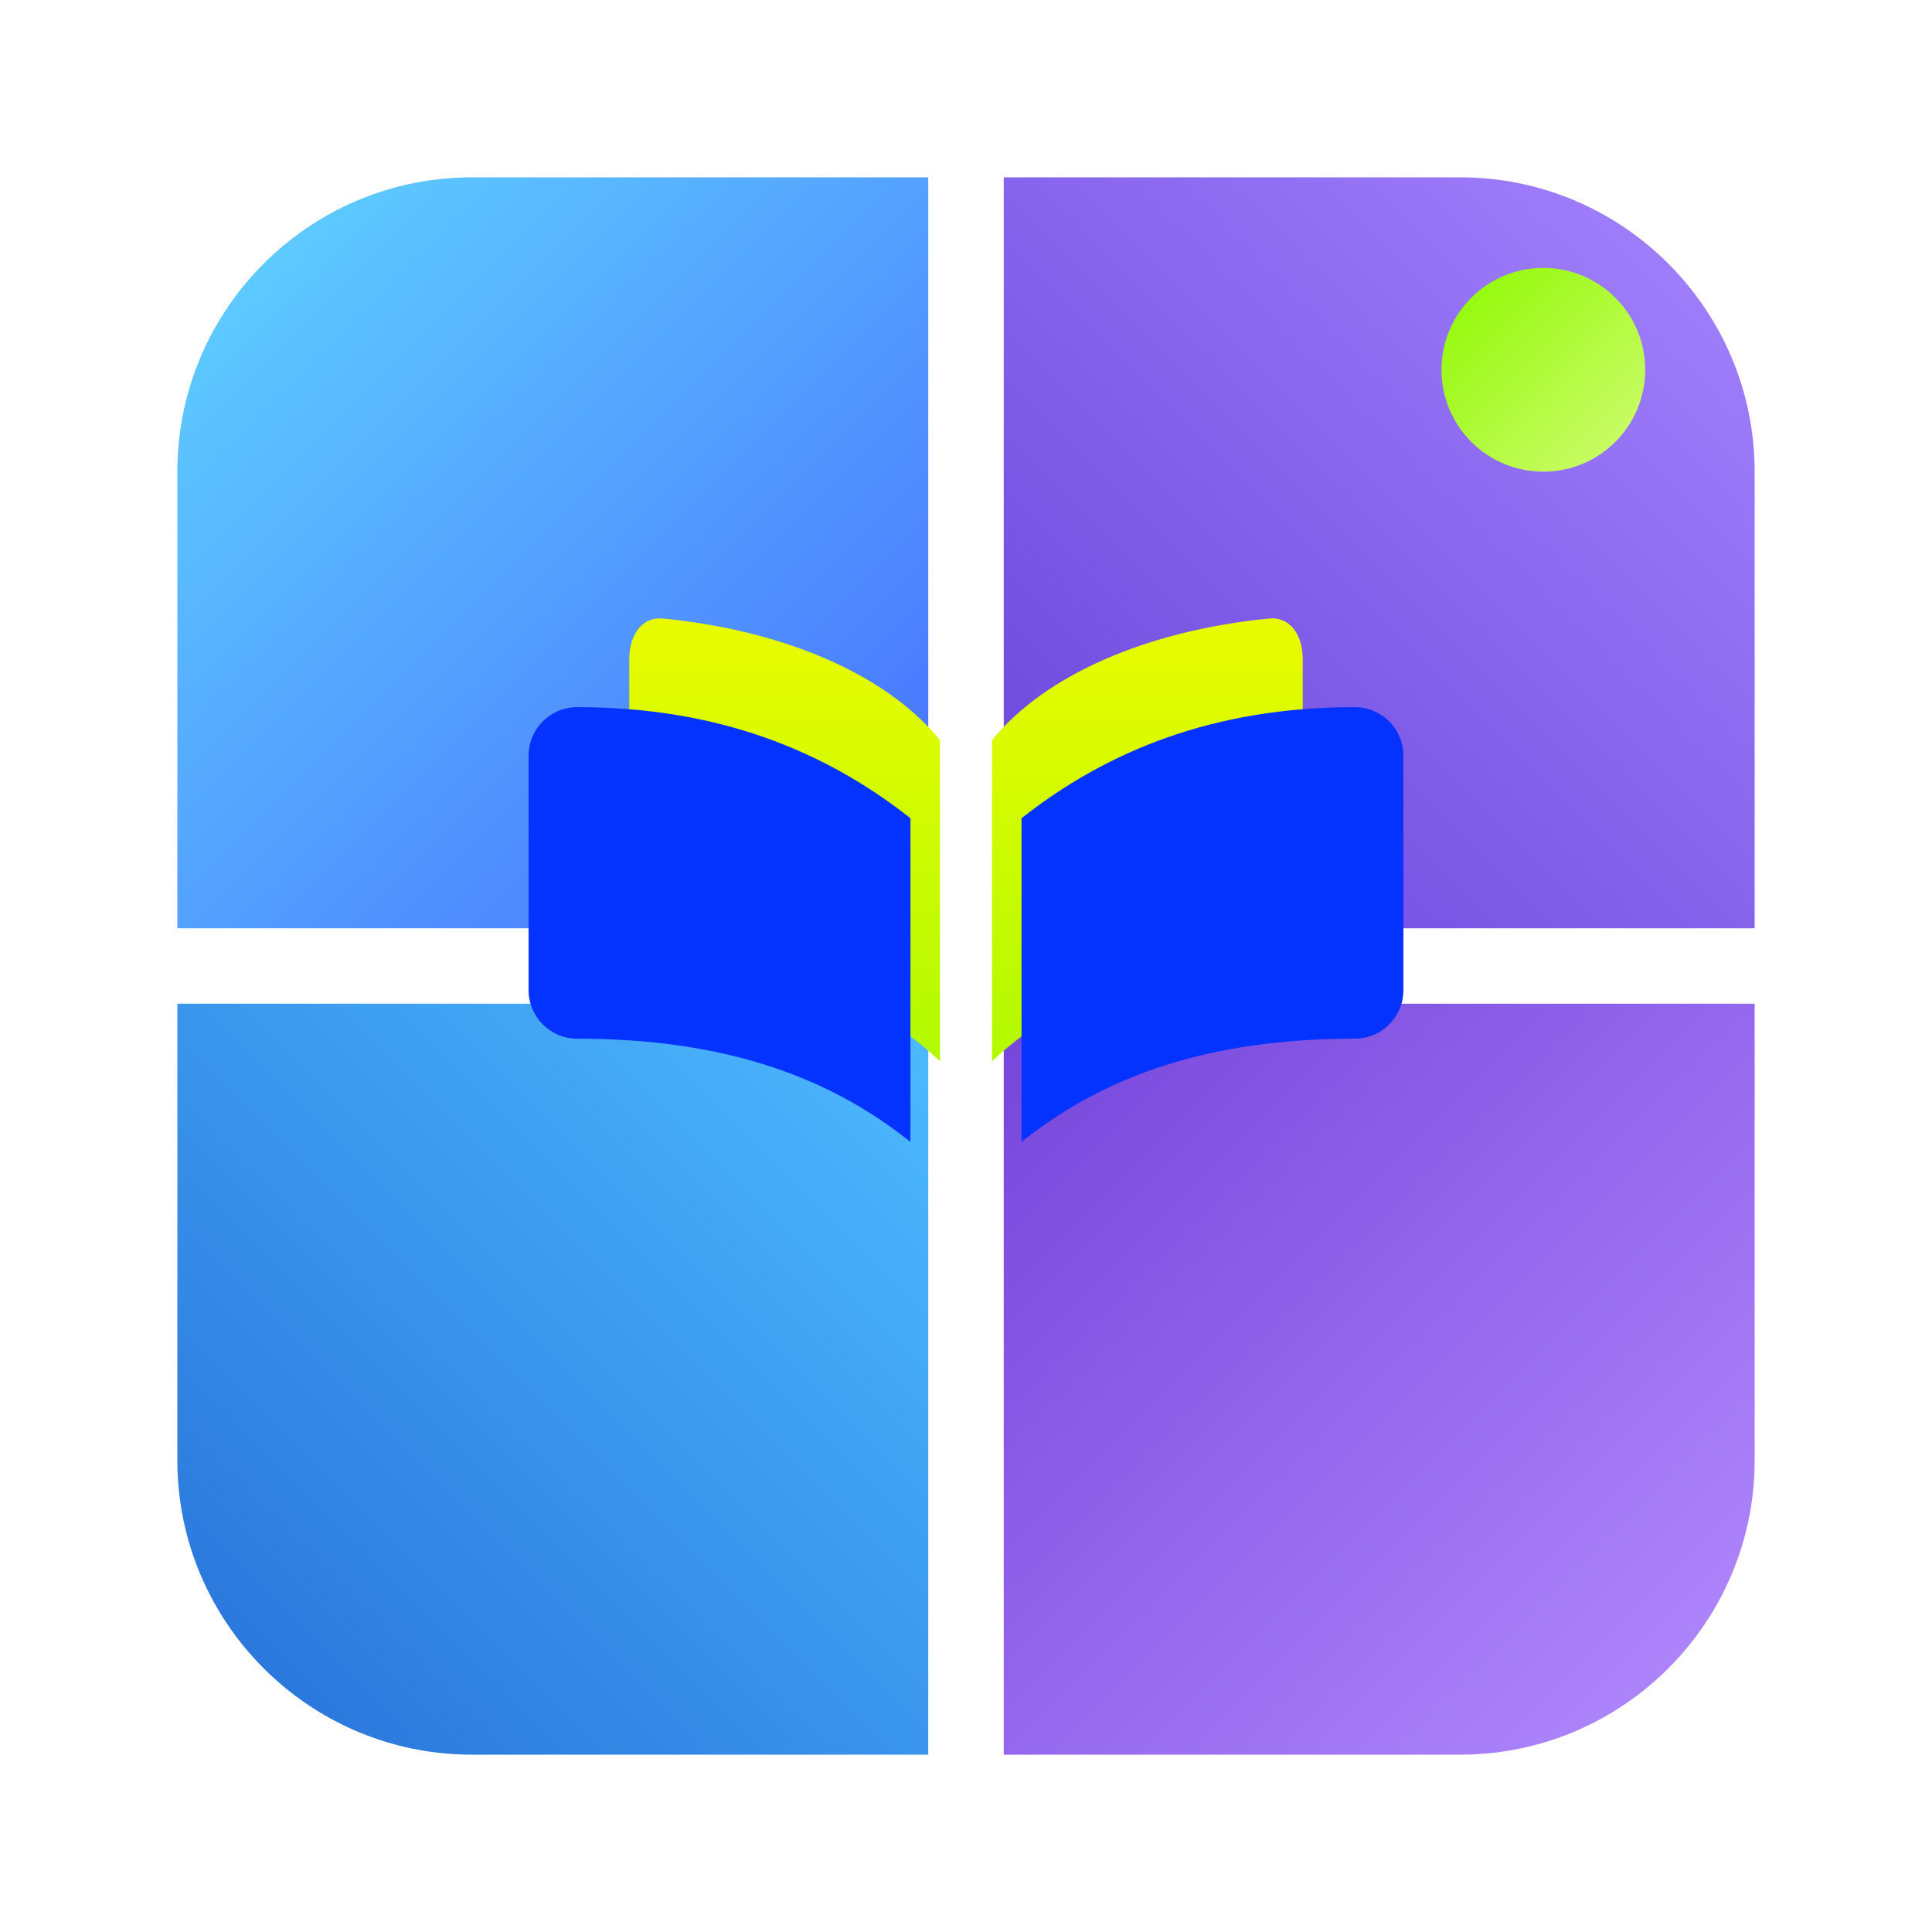
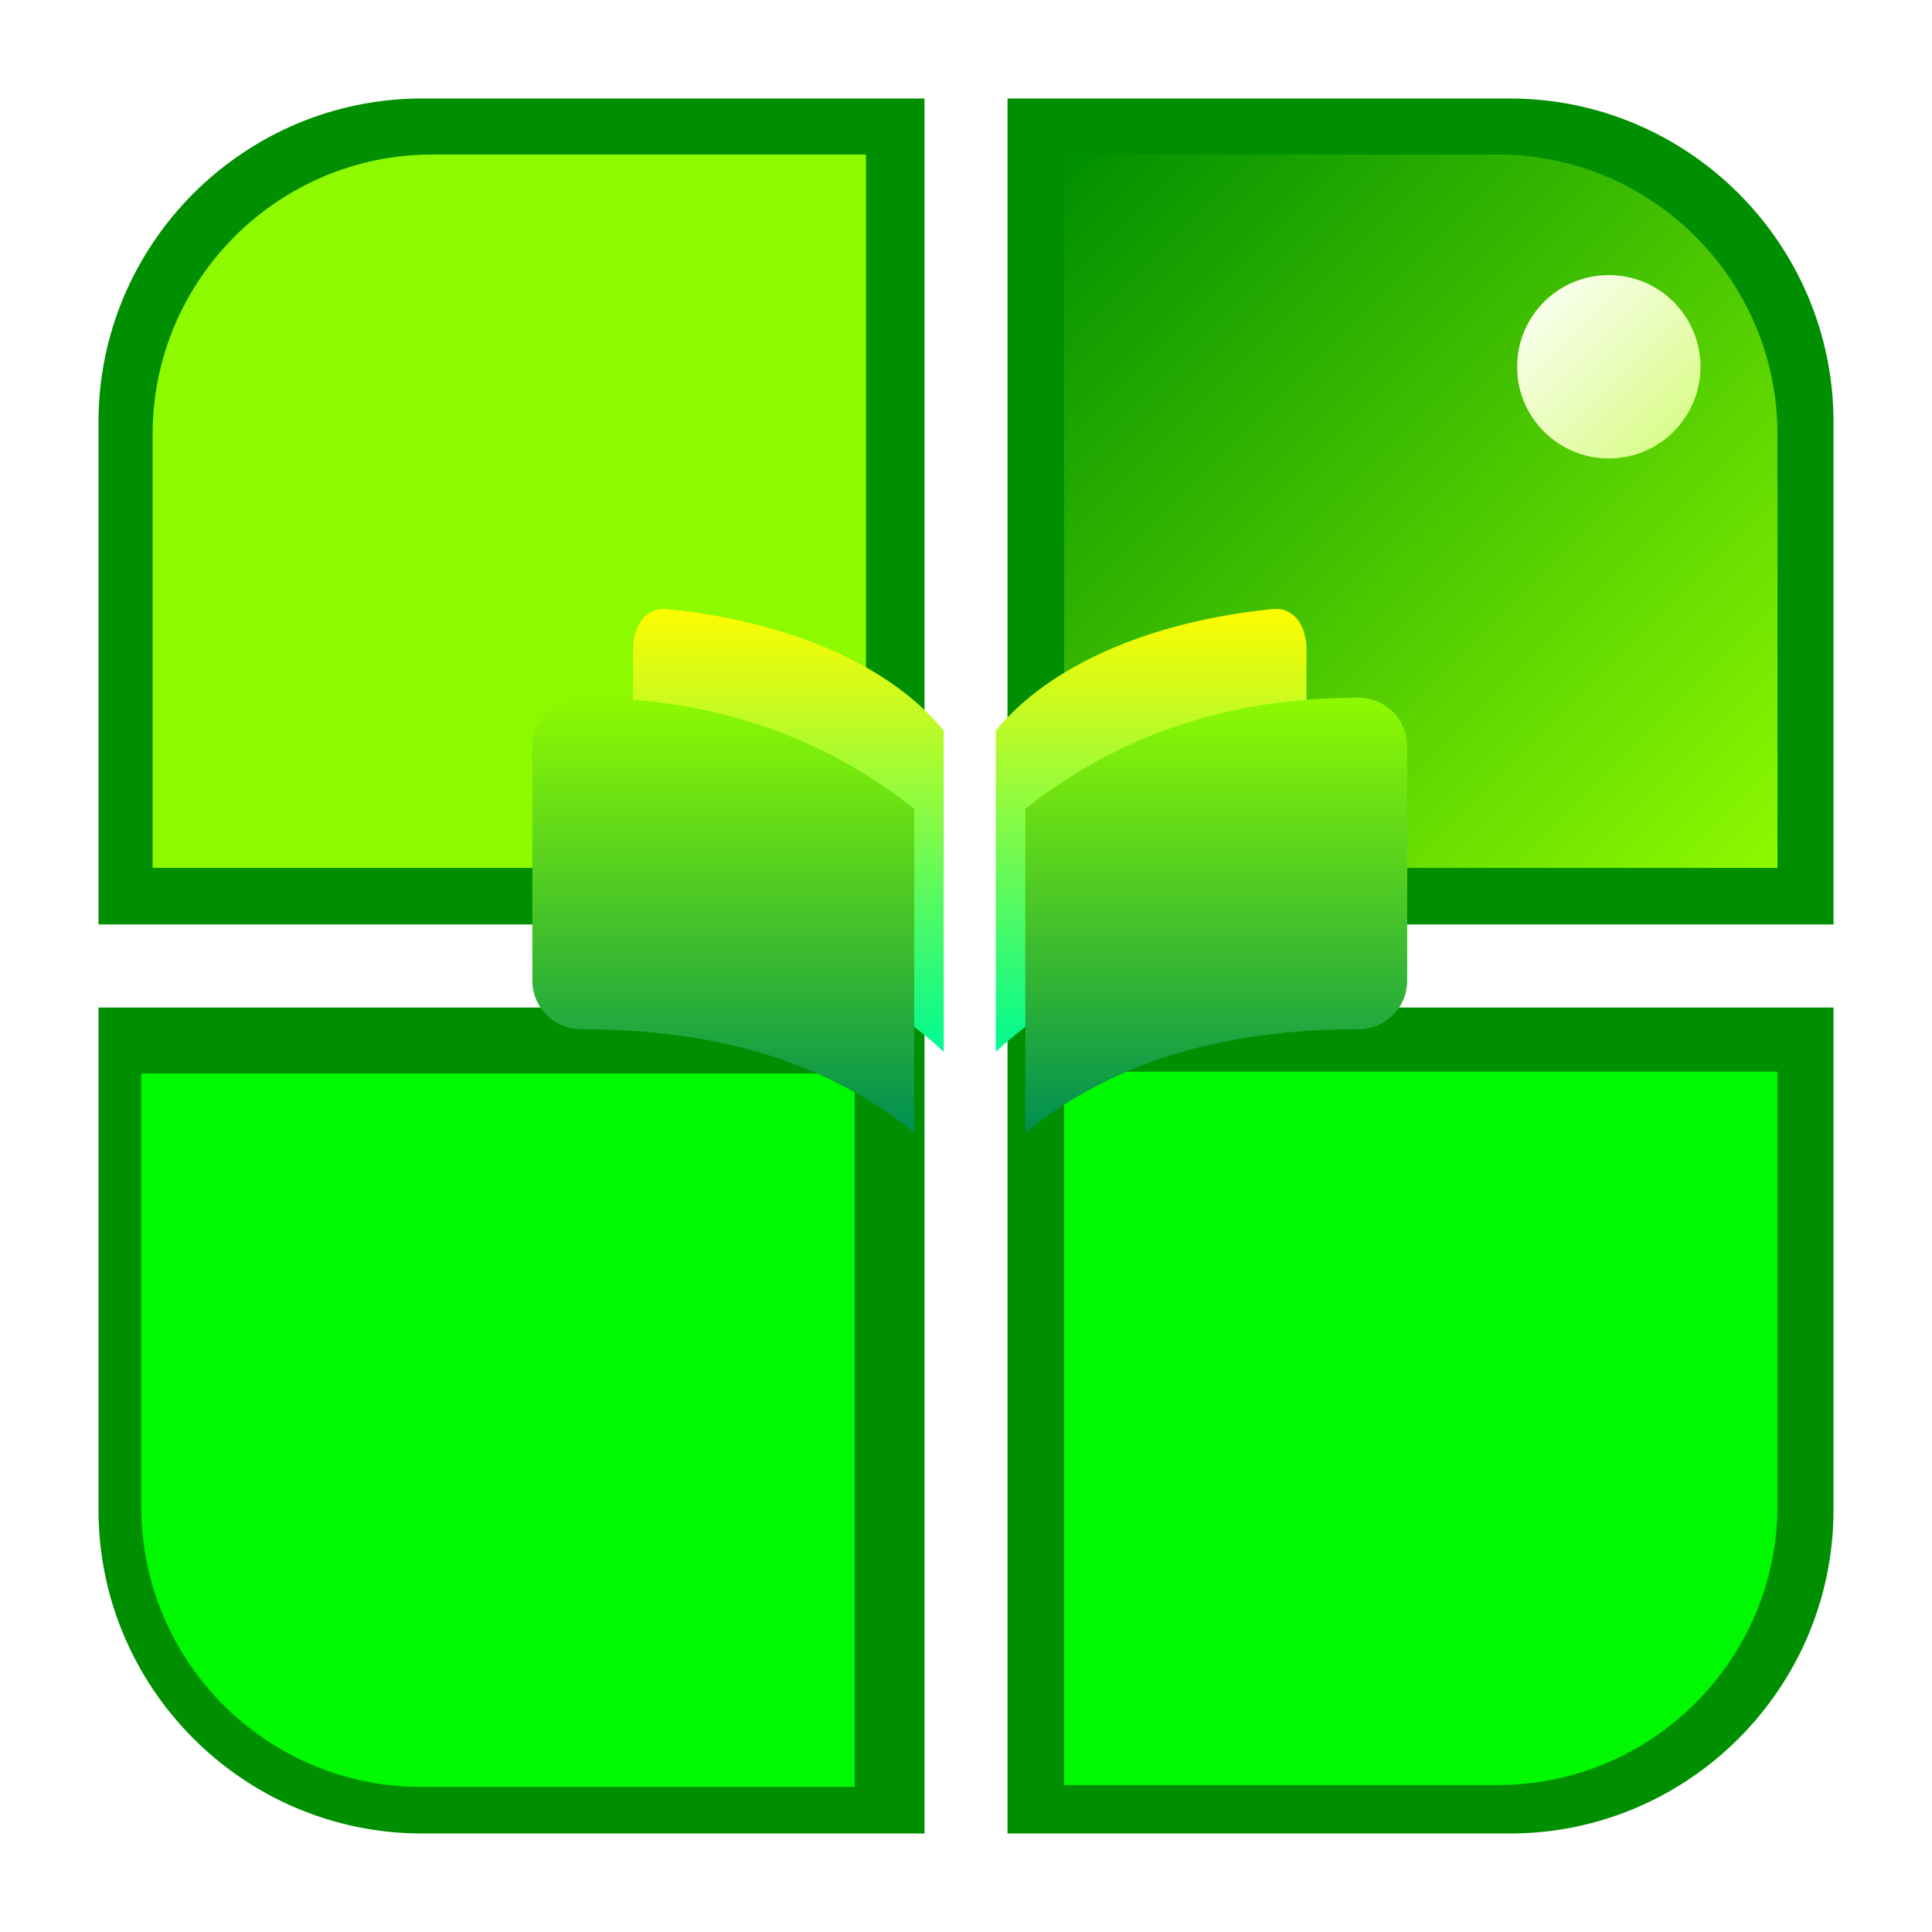
<svg xmlns="http://www.w3.org/2000/svg" viewBox="0 0 1024 1024" fill="none" role="img" aria-label="LetUsPray">
  <defs>
-     <linearGradient id="lup-tile-tl" x1="94" y1="94" x2="492" y2="492" gradientUnits="userSpaceOnUse">
-       <stop stop-color="#60D6FF" />
-       <stop offset="1" stop-color="#476BFF" />
+     <linearGradient id="lup-tile-tr" x1="532" y1="94" x2="930" y2="492" gradientUnits="userSpaceOnUse">
+       <stop stop-color="#008F00" />
+       <stop offset="1" stop-color="#8EFA00" />
    </linearGradient>
-     <linearGradient id="lup-tile-tr" x1="930" y1="94" x2="532" y2="492" gradientUnits="userSpaceOnUse">
-       <stop stop-color="#A584FF" />
-       <stop offset="1" stop-color="#6844D9" />
-     </linearGradient>
-     <linearGradient id="lup-tile-bl" x1="94" y1="930" x2="492" y2="532" gradientUnits="userSpaceOnUse">
-       <stop stop-color="#2770D9" />
-       <stop offset="1" stop-color="#4DBBFF" />
-     </linearGradient>
-     <linearGradient id="lup-tile-br" x1="930" y1="930" x2="532" y2="532" gradientUnits="userSpaceOnUse">
-       <stop stop-color="#B48CFF" />
-       <stop offset="1" stop-color="#7544DB" />
-     </linearGradient>
-     <linearGradient id="lup-book-rear" x1="512" y1="1024" x2="512" y2="0" gradientUnits="userSpaceOnUse">
-       <stop stop-color="#8EFA00" />
+     <linearGradient id="lup-book-rear" x1="768" y1="700" x2="768" y2="190" gradientUnits="userSpaceOnUse">
+       <stop stop-color="#00FA92" />
      <stop offset="1" stop-color="#FFFB00" />
    </linearGradient>
-     <linearGradient id="lup-accent" x1="770" y1="140" x2="880" y2="250" gradientUnits="userSpaceOnUse">
-       <stop stop-color="#8EFA00" />
+     <linearGradient id="lup-book-front" x1="768" y1="793" x2="768" y2="292" gradientUnits="userSpaceOnUse">
+       <stop stop-color="#008F51" />
+       <stop offset="1" stop-color="#8EFA00" />
+     </linearGradient>
+     <linearGradient id="lup-accent" x1="781" y1="134" x2="889" y2="242" gradientUnits="userSpaceOnUse">
+       <stop stop-color="#FFFFFF" />
      <stop offset="1" stop-color="#D4FB79" />
    </linearGradient>
  </defs>
-   <path d="M250 94H492V492H94V250C94 164 164 94 250 94Z" fill="url(#lup-tile-tl)" />
-   <path d="M532 94H774C860 94 930 164 930 250V492H532V94Z" fill="url(#lup-tile-tr)" />
-   <path d="M94 532H492V930H250C164 930 94 860 94 774V532Z" fill="url(#lup-tile-bl)" />
-   <path d="M532 532H930V774C930 860 860 930 774 930H532V532Z" fill="url(#lup-tile-br)" />
-   <g transform="translate(512 476) scale(0.46) translate(-768 -512)">
+   <g transform="translate(512 512) scale(1.1) translate(-512 -512)">
+     <path d="M250 94H492V492H94V250C94 164 164 94 250 94Z" fill="#008F00" />
+     <path d="M532 94H774C860 94 930 164 930 250V492H532V94Z" fill="#008F00" />
+     <path d="M94 532H492V930H250C164 930 94 860 94 774V532Z" fill="#008F00" />
+     <path d="M532 532H930V774C930 860 860 930 774 930H532V532Z" fill="#008F00" />
+   </g>
+   <g transform="translate(-34 -33) translate(512 512) scale(0.95) translate(-512 -512)" mix-blend-mode="screen">
+     <path d="M250 94H492V492H94V250C94 164 164 94 250 94Z" fill="#8EFA00" />
+   </g>
+   <g transform="translate(33 -33) translate(512 512) scale(0.95) translate(-512 -512)" mix-blend-mode="screen">
+     <path d="M532 94H774C860 94 930 164 930 250V492H532V94Z" fill="url(#lup-tile-tr)" />
+   </g>
+   <g transform="translate(-40 38) translate(512 512) scale(0.95) translate(-512 -512)" mix-blend-mode="screen">
+     <path d="M94 532H492V930H250C164 930 94 860 94 774V532Z" fill="#00F900" />
+   </g>
+   <g transform="translate(33 37) translate(512 512) scale(0.95) translate(-512 -512)" mix-blend-mode="screen">
+     <path d="M532 532H930V774C930 860 860 930 774 930H532V532Z" fill="#00F900" />
+   </g>
+   <g transform="translate(514 471) scale(0.46) translate(-768 -512)">
    <g fill="url(#lup-book-rear)">
      <path d="M420 190C560 204 677 255 738 330V700C657 624 552 585 420 575C398 573 380 555 380 533V237C380 207 396 187 420 190Z" />
      <path d="M1116 190C976 204 859 255 798 330V700C879 624 984 585 1116 575C1138 573 1156 555 1156 533V237C1156 207 1140 187 1116 190Z" />
    </g>
-     <g fill="#0433FF">
+     <g fill="url(#lup-book-front)">
      <path d="M320 292C482 292 605 342 704 420V793C608 716 486 674 320 674C289 674 264 649 264 618V348C264 317 289 292 320 292Z" />
      <path d="M1216 292C1054 292 931 342 832 420V793C928 716 1050 674 1216 674C1247 674 1272 649 1272 618V348C1272 317 1247 292 1216 292Z" />
    </g>
  </g>
-   <circle cx="818" cy="196" r="54" fill="url(#lup-accent)" />
+   <g transform="translate(50 -26) translate(512 512) scale(0.9) translate(-512 -512)">
+     <circle cx="835" cy="188" r="54" fill="url(#lup-accent)" />
+   </g>
</svg>
